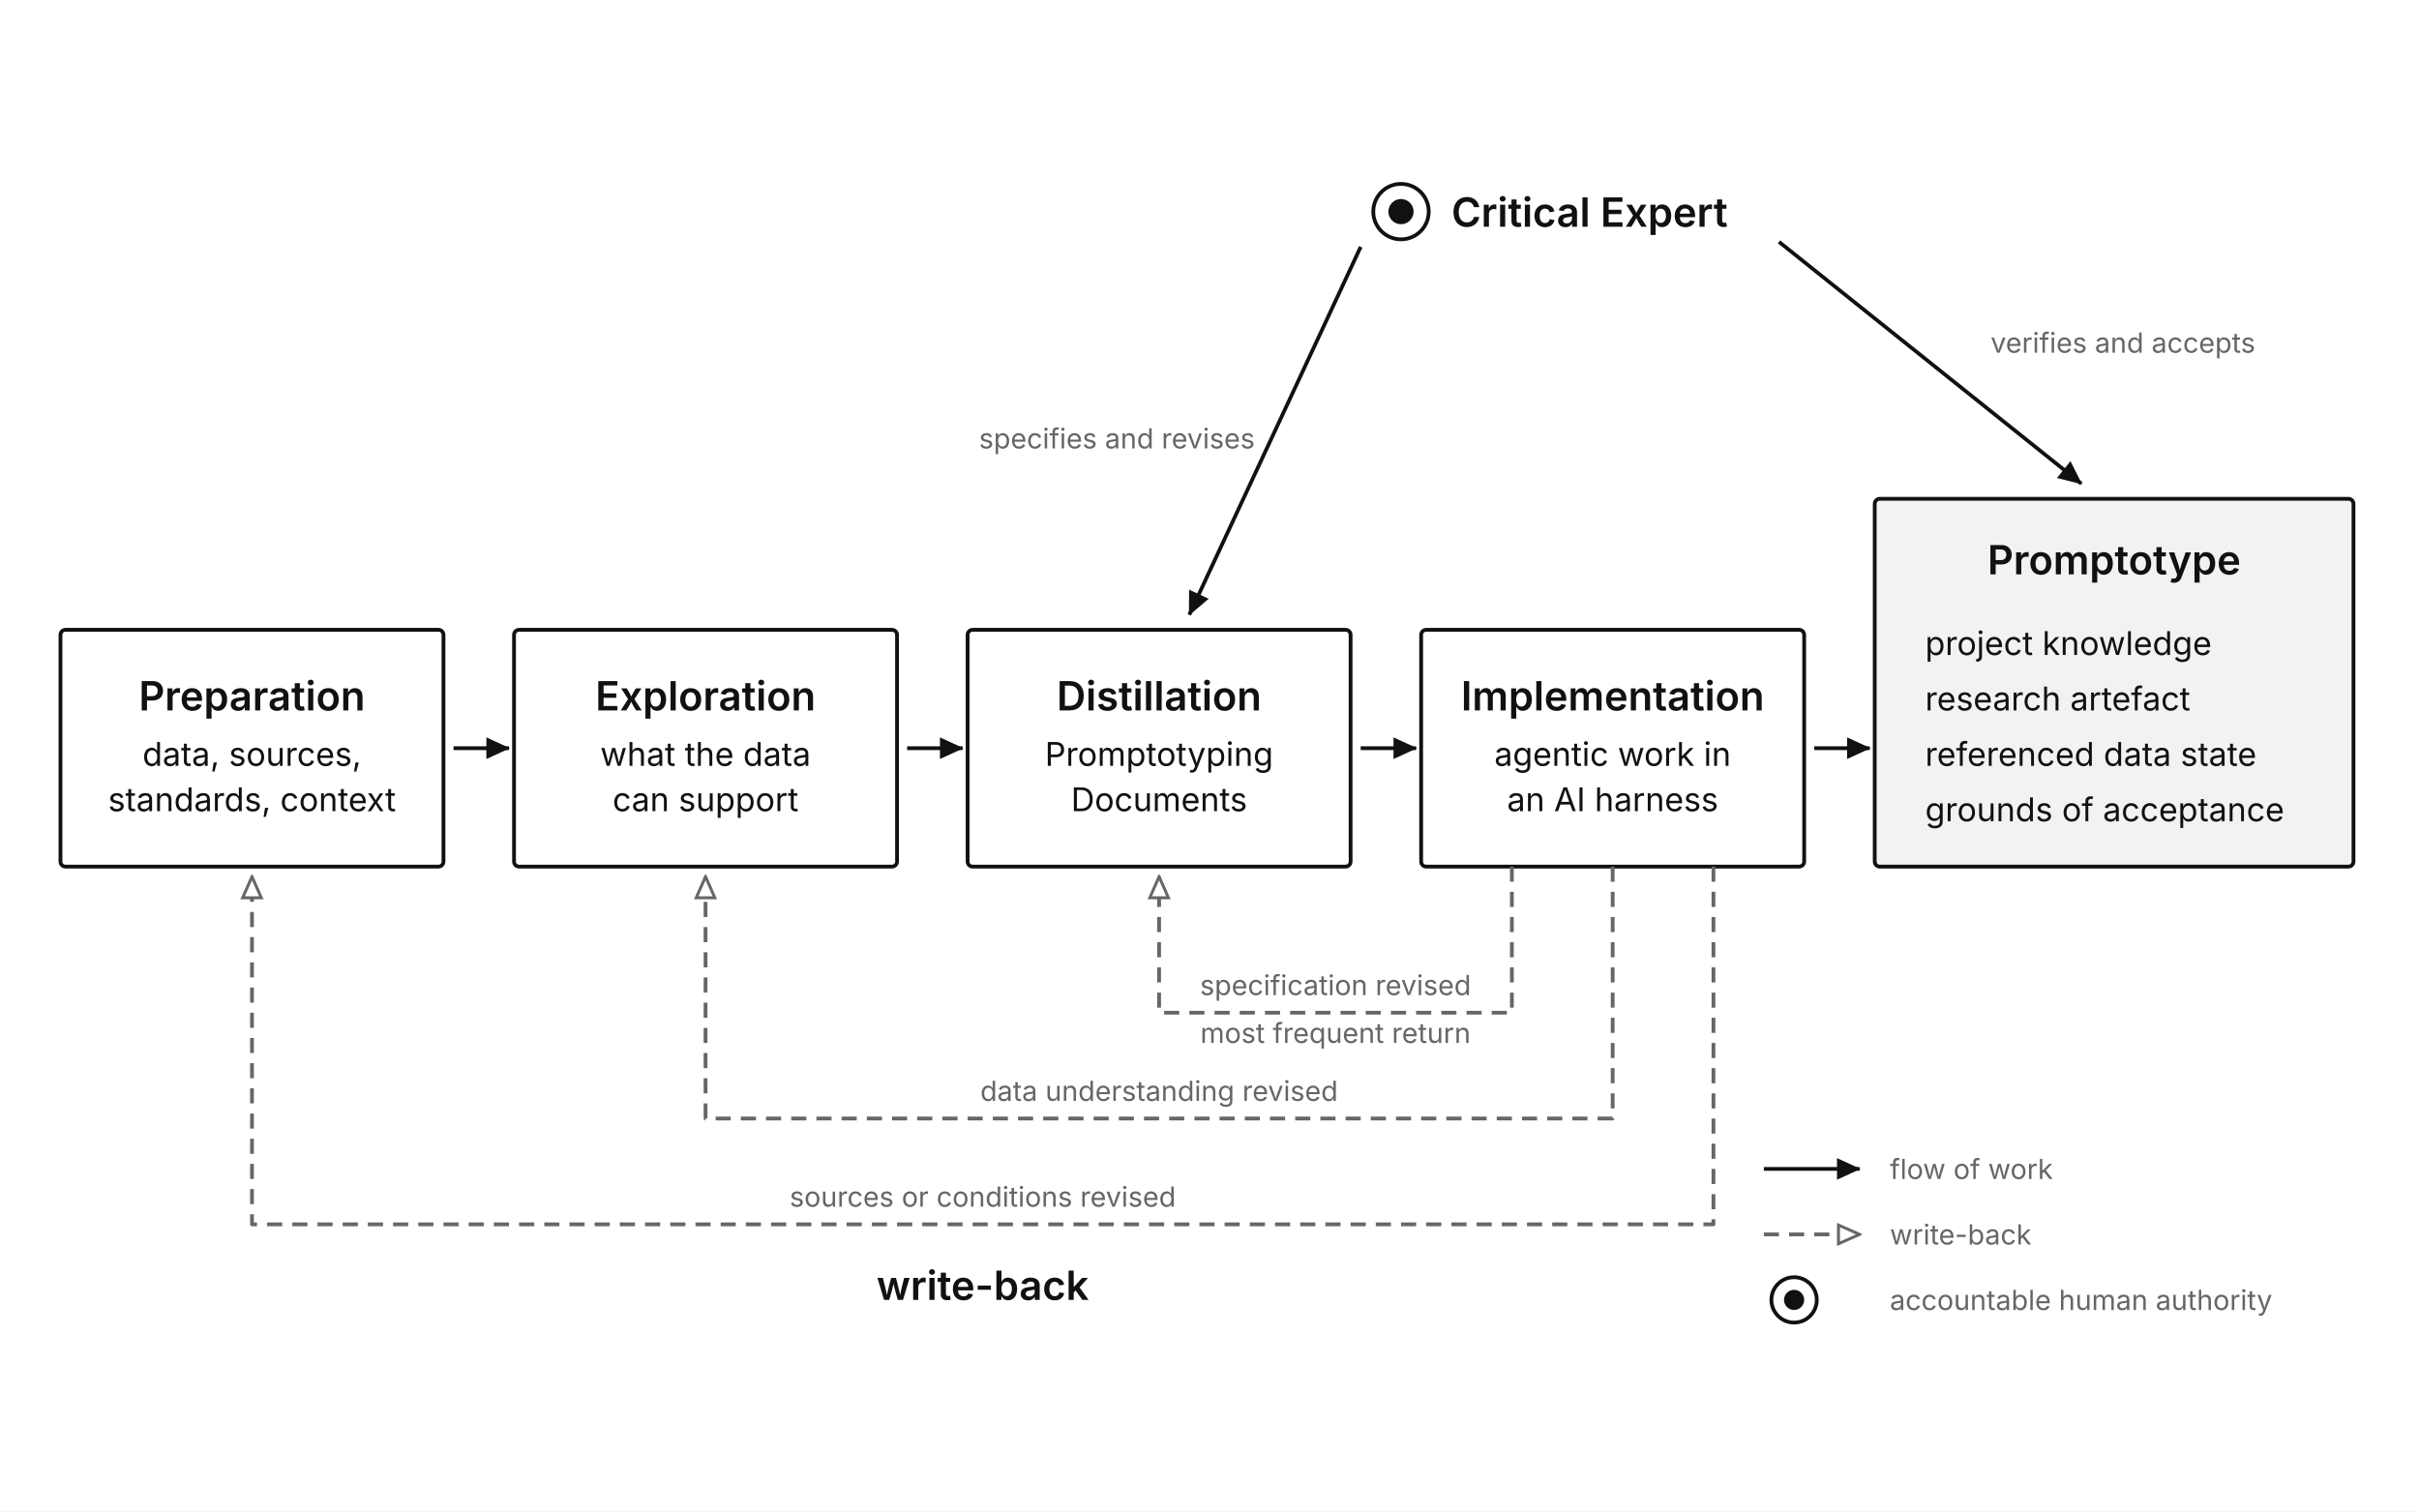
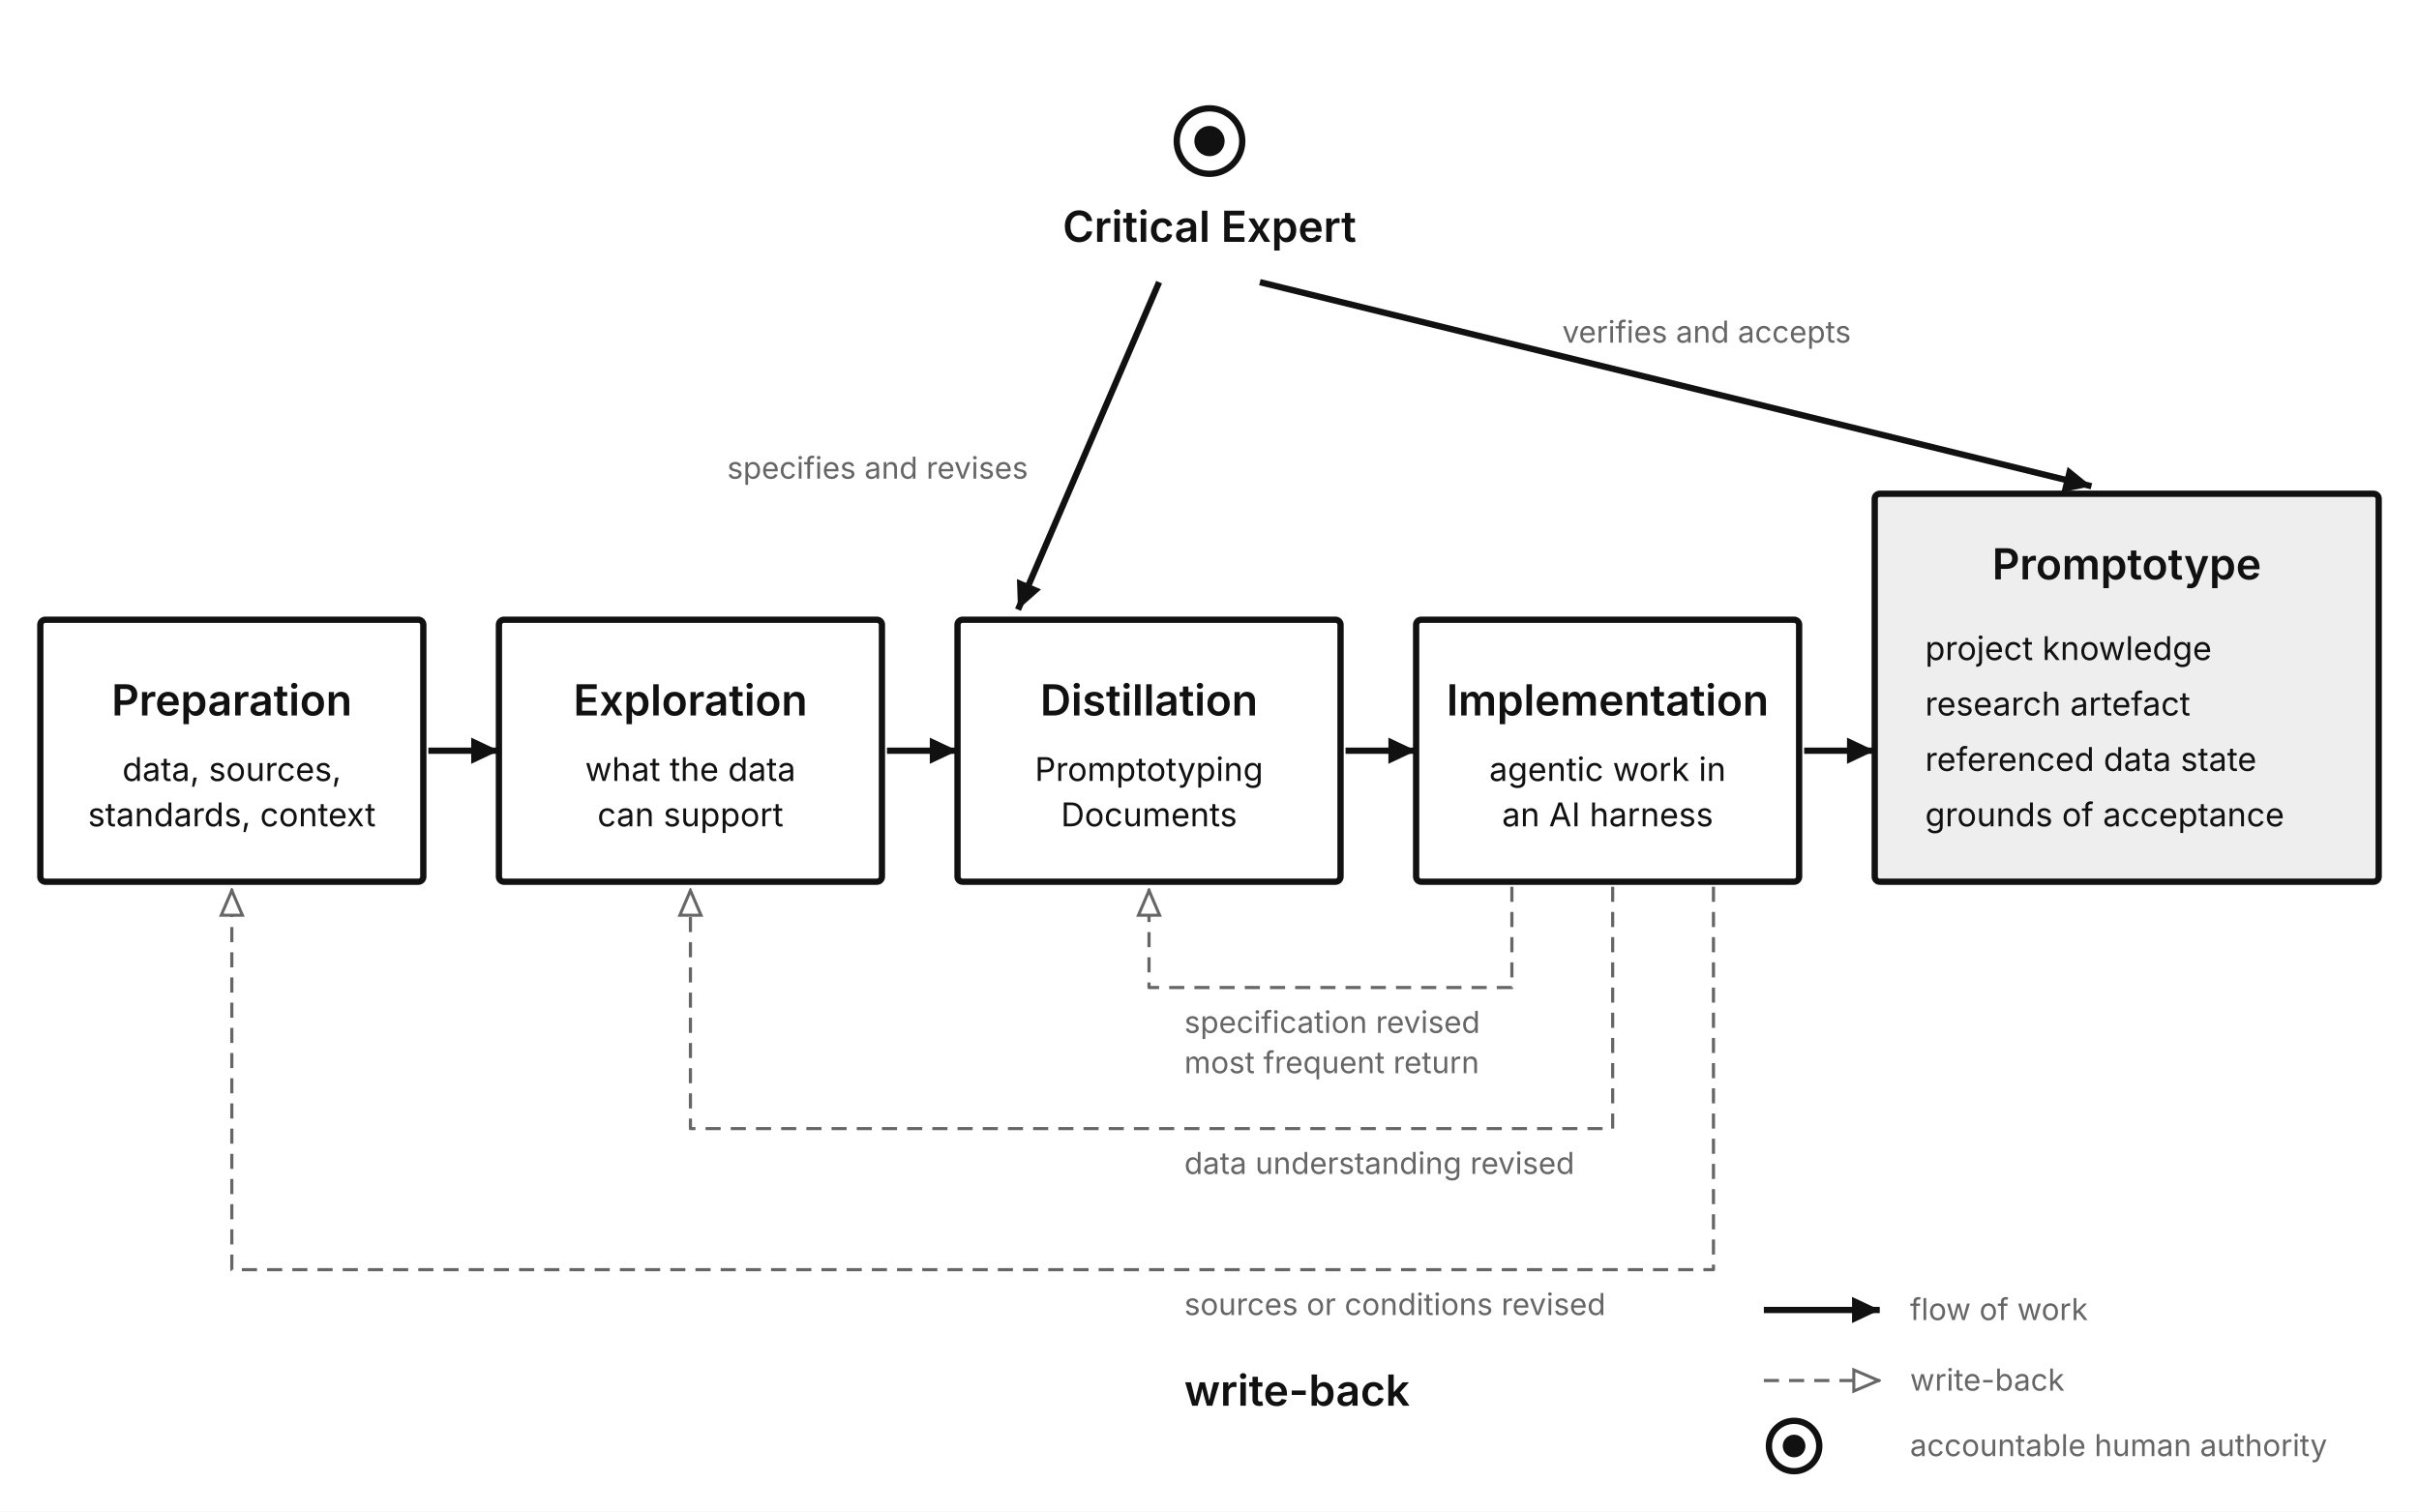
<svg xmlns="http://www.w3.org/2000/svg" viewBox="0 0 960 600" role="img" aria-labelledby="t d">
  <defs>
-     <marker id="flowhead" viewBox="0 0 10 10" refX="9.2" refY="5" markerWidth="6.5" markerHeight="6.5" orient="auto" markerUnits="strokeWidth">
-       <path d="M0,0.6 L9.6,5 L0,9.4 Z" fill="#111111" />
+     <marker id="flowhead" viewBox="0 0 12 12" refX="11.5" refY="6" markerWidth="12" markerHeight="12" orient="auto" markerUnits="userSpaceOnUse">
+       <path d="M0.5,0.8 L11.5,6 L0.5,11.2 Z" fill="#111111" />
    </marker>
-     <marker id="supporthead" viewBox="0 0 10 10" refX="9.2" refY="5" markerWidth="6.5" markerHeight="6.5" orient="auto" markerUnits="strokeWidth">
-       <path d="M0.6,1.2 L9.2,5 L0.6,8.8 Z" fill="#ffffff" stroke="#666666" stroke-width="1.2" />
+     <marker id="supporthead" viewBox="0 0 12 12" refX="11.5" refY="6" markerWidth="12" markerHeight="12" orient="auto" markerUnits="userSpaceOnUse">
+       <path d="M1.2,1.8 L11.0,6 L1.2,10.2 Z" fill="#ffffff" stroke="#666666" stroke-width="1.2" />
    </marker>
    <style>
      text { font-family: Inter, 'Segoe UI', Helvetica, Arial, sans-serif; fill: #111111; }
-       .n { font-size: 16px; font-weight: 600; }
+       .n { font-size: 17px; font-weight: 600; }
      .s { font-size: 13px; }
      .m { font-size: 13px; font-weight: 600; }
-       .e { font-size: 11px; fill: #666666; }
-       .box { fill: #ffffff; stroke: #111111; stroke-width: 1.5; }
-       .panel { fill: #f2f2f2; stroke: #111111; stroke-width: 1.5; }
-       .flow { fill: none; stroke: #111111; stroke-width: 1.5; stroke-linejoin: round; marker-end: url(#flowhead); }
-       .support { fill: none; stroke: #666666; stroke-width: 1.5; stroke-linejoin: round; stroke-dasharray: 6 4; marker-end: url(#supporthead); }
-       .plain { fill: none; stroke: #111111; stroke-width: 1.5; stroke-linejoin: round; }
-       .rule { stroke: #d9d9d9; stroke-width: 1.5; }
+       .e { font-size: 12px; fill: #666666; }
+       .box { fill: #ffffff; stroke: #111111; stroke-width: 2.5; }
+       .sub { fill: #ffffff; stroke: #111111; stroke-width: 1.25; }
+       .mark { fill: #eeeeee; stroke: #111111; stroke-width: 2.5; }
+       .flow { fill: none; stroke: #111111; stroke-width: 2.5; stroke-linejoin: round; marker-end: url(#flowhead); }
+       .plain { fill: none; stroke: #111111; stroke-width: 2.5; stroke-linejoin: round; }
+       .support { fill: none; stroke: #666666; stroke-width: 1.25; stroke-linejoin: round; stroke-dasharray: 6 4; marker-end: url(#supporthead); }
      .disc { fill: #111111; }
    </style>
  </defs>
  <rect x="0" y="0" width="960" height="600" fill="#ffffff" />
-   <circle cx="556" cy="84" r="11" fill="#ffffff" stroke="#111111" stroke-width="1.5" />
-   <circle cx="556" cy="84" r="5" class="disc" />
-   <text class="n" x="576" y="90">Critical Expert</text>
-   <path class="flow" d="M540,98 L472,244" />
-   <path class="flow" d="M706,96 L826,192" />
-   <text class="e" x="498" y="178" text-anchor="end">specifies and revises</text>
-   <text class="e" x="790" y="140">verifies and accepts</text>
-   <rect class="box" x="24" y="250" width="152" height="94" rx="2" />
-   <text class="n" x="100" y="282" text-anchor="middle">Preparation</text>
-   <text class="s" x="100" y="304" text-anchor="middle">data, sources,</text>
-   <text class="s" x="100" y="322" text-anchor="middle">standards, context</text>
-   <rect class="box" x="204" y="250" width="152" height="94" rx="2" />
-   <text class="n" x="280" y="282" text-anchor="middle">Exploration</text>
-   <text class="s" x="280" y="304" text-anchor="middle">what the data</text>
-   <text class="s" x="280" y="322" text-anchor="middle">can support</text>
-   <rect class="box" x="384" y="250" width="152" height="94" rx="2" />
-   <text class="n" x="460" y="282" text-anchor="middle">Distillation</text>
-   <text class="s" x="460" y="304" text-anchor="middle">Promptotyping</text>
-   <text class="s" x="460" y="322" text-anchor="middle">Documents</text>
-   <rect class="box" x="564" y="250" width="152" height="94" rx="2" />
-   <text class="n" x="640" y="282" text-anchor="middle">Implementation</text>
-   <text class="s" x="640" y="304" text-anchor="middle">agentic work in</text>
-   <text class="s" x="640" y="322" text-anchor="middle">an AI harness</text>
-   <rect class="panel" x="744" y="198" width="190" height="146" rx="2" />
-   <text class="n" x="839" y="228" text-anchor="middle">Promptotype</text>
-   <text class="s" x="764" y="260">project knowledge</text>
-   <text class="s" x="764" y="282">research artefact</text>
-   <text class="s" x="764" y="304">referenced data state</text>
-   <text class="s" x="764" y="326">grounds of acceptance</text>
-   <path class="flow" d="M180,297 H202" />
-   <path class="flow" d="M360,297 H382" />
-   <path class="flow" d="M540,297 H562" />
-   <path class="flow" d="M720,297 H742" />
-   <path class="support" d="M600,344 V402 H460 V348" />
-   <path class="support" d="M640,344 V444 H280 V348" />
-   <path class="support" d="M680,344 V486 H100 V348" />
-   <text class="e" x="530" y="395" text-anchor="middle">specification revised</text>
-   <text class="e" x="530" y="414" text-anchor="middle">most frequent return</text>
-   <text class="e" x="460" y="437" text-anchor="middle">data understanding revised</text>
-   <text class="e" x="390" y="479" text-anchor="middle">sources or conditions revised</text>
-   <text class="n" x="390" y="516" text-anchor="middle">write-back</text>
-   <path class="flow" d="M700,464 H738" />
-   <text class="e" x="750" y="468">flow of work</text>
-   <path class="support" d="M700,490 H738" />
-   <text class="e" x="750" y="494">write-back</text>
-   <circle cx="712" cy="516" r="9" fill="#ffffff" stroke="#111111" stroke-width="1.5" />
-   <circle cx="712" cy="516" r="4" class="disc" />
-   <text class="e" x="750" y="520">accountable human authority</text>
+   <circle cx="480" cy="56" r="13" fill="#ffffff" stroke="#111111" stroke-width="2.5" />
+   <circle cx="480" cy="56" r="6" class="disc" />
+   <text class="n" x="480" y="96" text-anchor="middle">Critical Expert</text>
+   <path class="flow" d="M460,112 L404,242" />
+   <path class="flow" d="M500,112 L830,193" />
+   <text class="e" x="408" y="190" text-anchor="end">specifies and revises</text>
+   <text class="e" x="620" y="136">verifies and accepts</text>
+   <rect class="box" x="16" y="246" width="152" height="104" rx="2" />
+   <text class="n" x="92" y="284" text-anchor="middle">Preparation</text>
+   <text class="s" x="92" y="310" text-anchor="middle">data, sources,</text>
+   <text class="s" x="92" y="328" text-anchor="middle">standards, context</text>
+   <rect class="box" x="198" y="246" width="152" height="104" rx="2" />
+   <text class="n" x="274" y="284" text-anchor="middle">Exploration</text>
+   <text class="s" x="274" y="310" text-anchor="middle">what the data</text>
+   <text class="s" x="274" y="328" text-anchor="middle">can support</text>
+   <rect class="box" x="380" y="246" width="152" height="104" rx="2" />
+   <text class="n" x="456" y="284" text-anchor="middle">Distillation</text>
+   <text class="s" x="456" y="310" text-anchor="middle">Promptotyping</text>
+   <text class="s" x="456" y="328" text-anchor="middle">Documents</text>
+   <rect class="box" x="562" y="246" width="152" height="104" rx="2" />
+   <text class="n" x="638" y="284" text-anchor="middle">Implementation</text>
+   <text class="s" x="638" y="310" text-anchor="middle">agentic work in</text>
+   <text class="s" x="638" y="328" text-anchor="middle">an AI harness</text>
+   <rect class="mark" x="744" y="196" width="200" height="154" rx="2" />
+   <text class="n" x="844" y="230" text-anchor="middle">Promptotype</text>
+   <text class="s" x="764" y="262">project knowledge</text>
+   <text class="s" x="764" y="284">research artefact</text>
+   <text class="s" x="764" y="306">referenced data state</text>
+   <text class="s" x="764" y="328">grounds of acceptance</text>
+   <path class="flow" d="M170,298 H198" />
+   <path class="flow" d="M352,298 H380" />
+   <path class="flow" d="M534,298 H562" />
+   <path class="flow" d="M716,298 H744" />
+   <path class="support" d="M600,352 V392 H456 V353" />
+   <path class="support" d="M640,352 V448 H274 V353" />
+   <path class="support" d="M680,352 V504 H92 V353" />
+   <text class="e" x="470" y="410">specification revised</text>
+   <text class="e" x="470" y="426">most frequent return</text>
+   <text class="e" x="470" y="466">data understanding revised</text>
+   <text class="e" x="470" y="522">sources or conditions revised</text>
+   <text class="n" x="470" y="558">write-back</text>
+   <path class="flow" d="M700,520 H746" />
+   <text class="e" x="758" y="524">flow of work</text>
+   <path class="support" d="M700,548 H746" />
+   <text class="e" x="758" y="552">write-back</text>
+   <circle cx="712" cy="574" r="10" fill="#ffffff" stroke="#111111" stroke-width="2.5" />
+   <circle cx="712" cy="574" r="4.5" class="disc" />
+   <text class="e" x="758" y="578">accountable human authority</text>
</svg>
